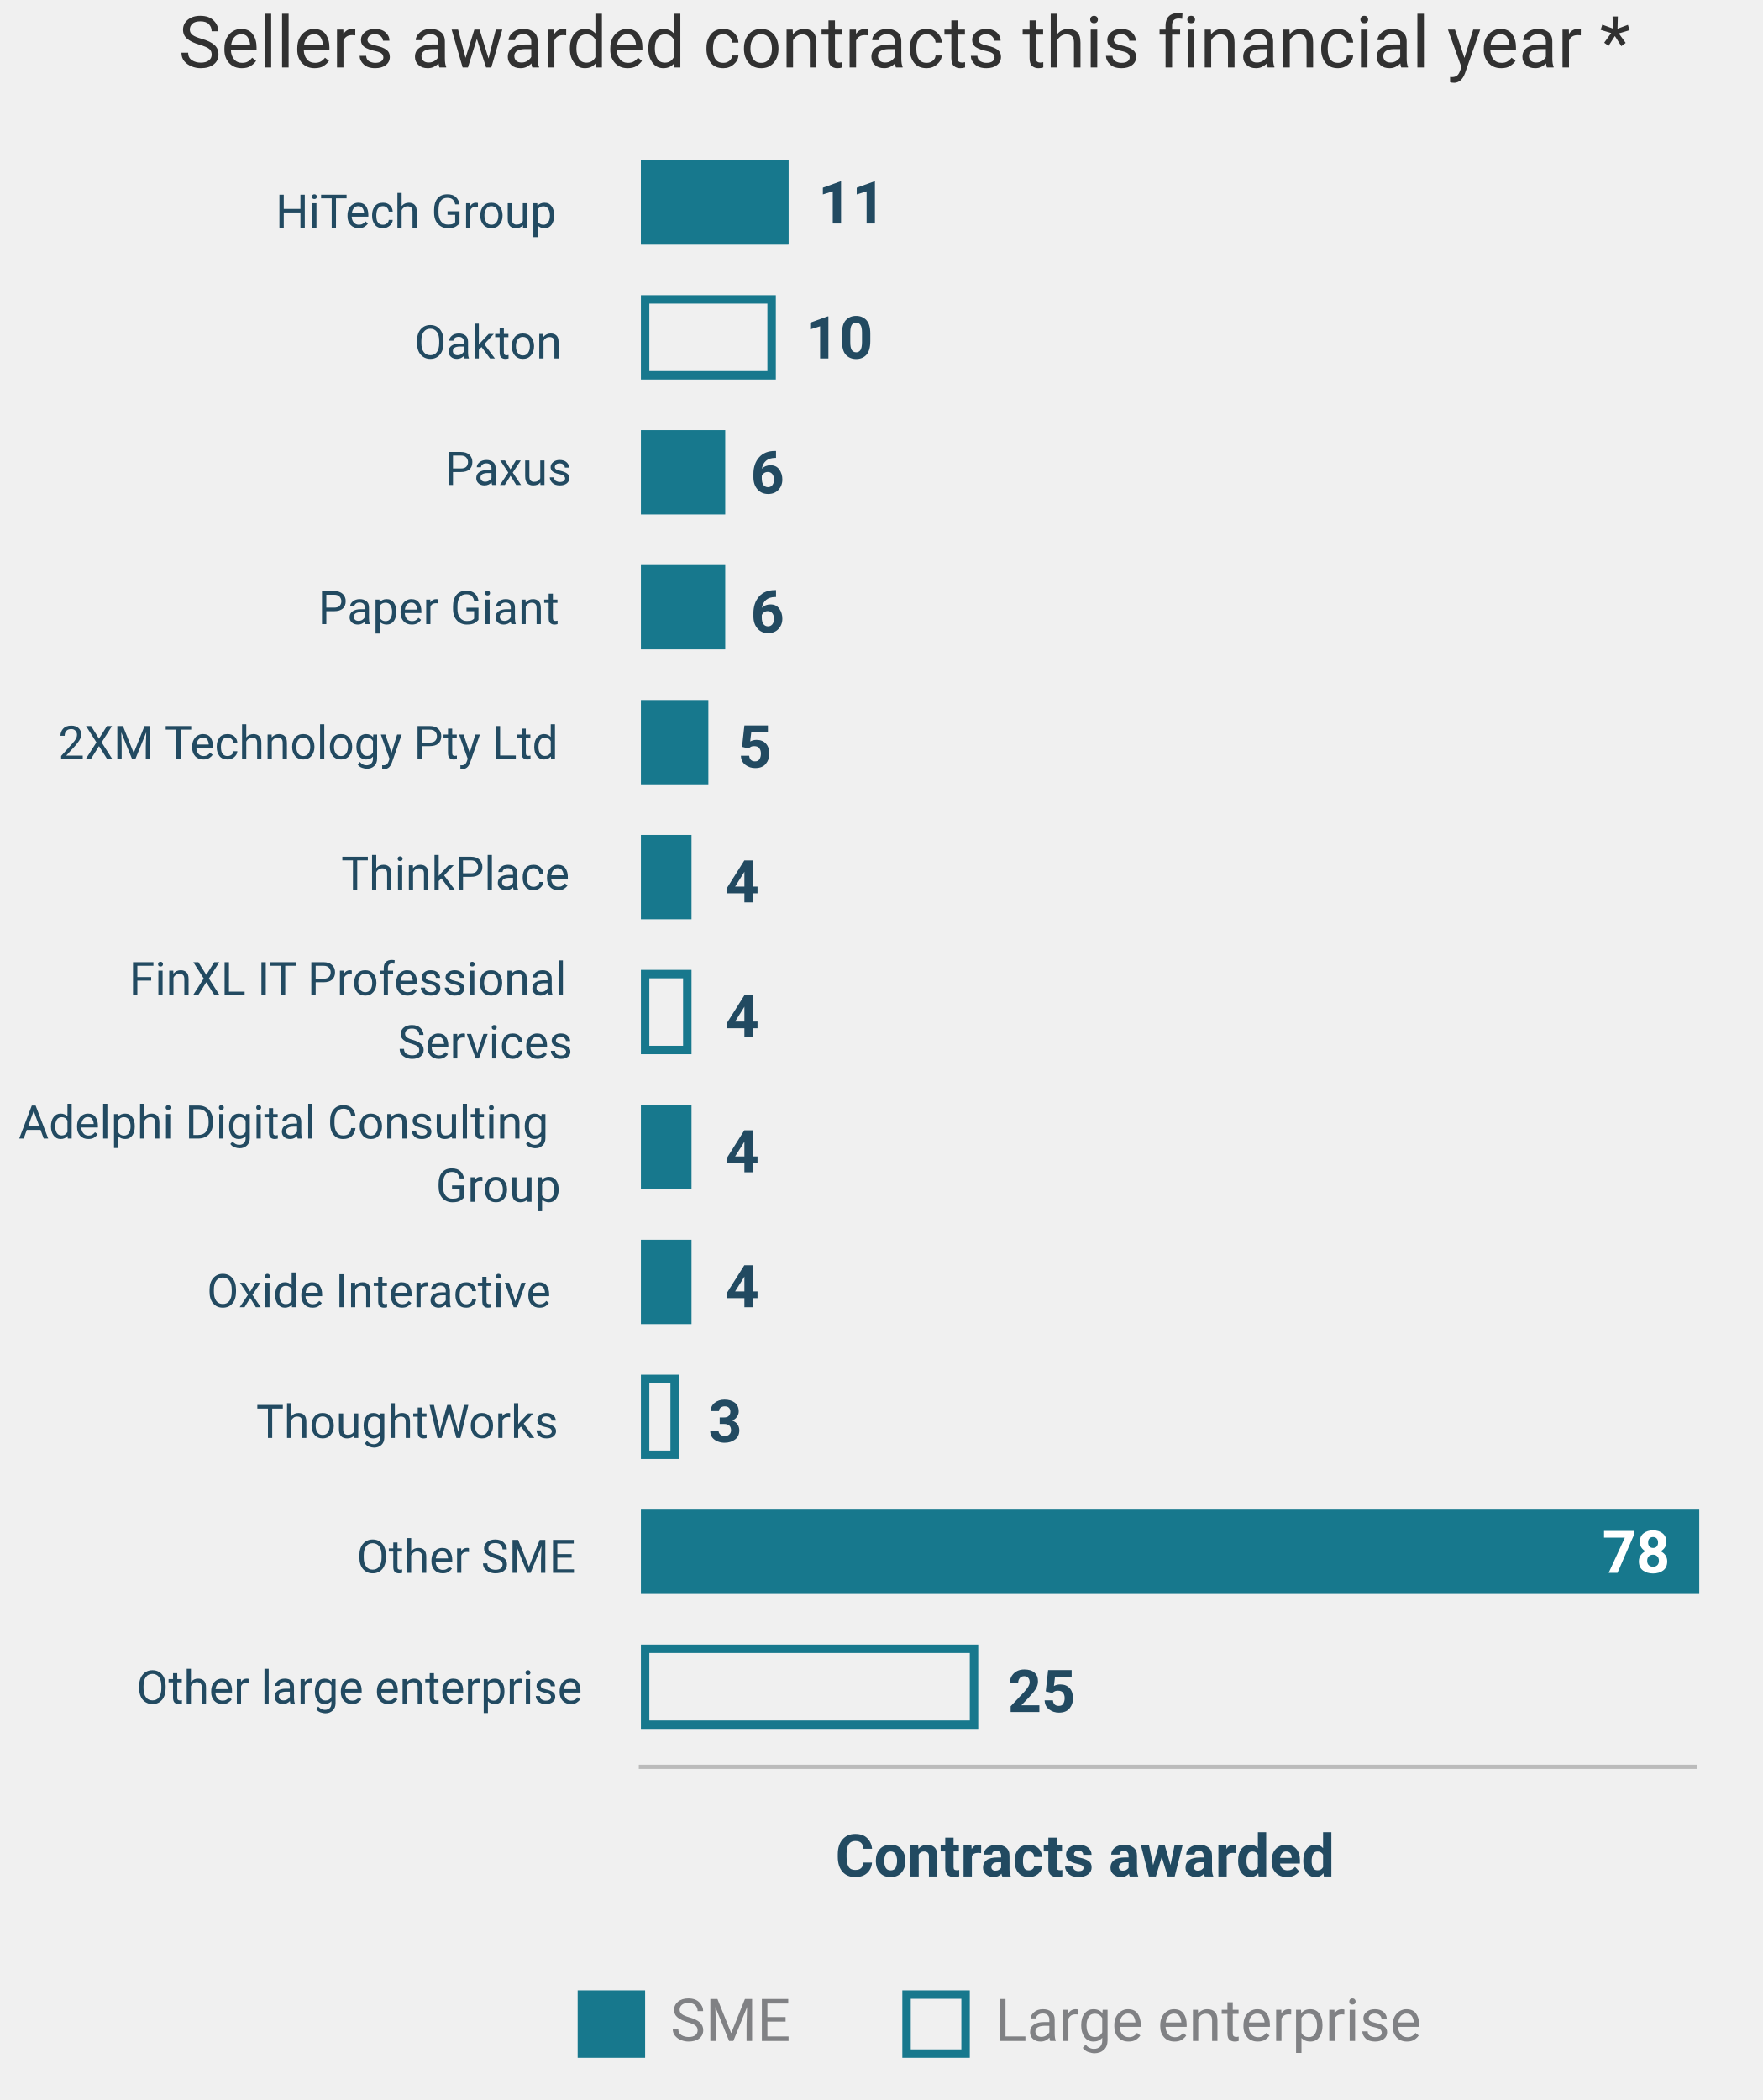
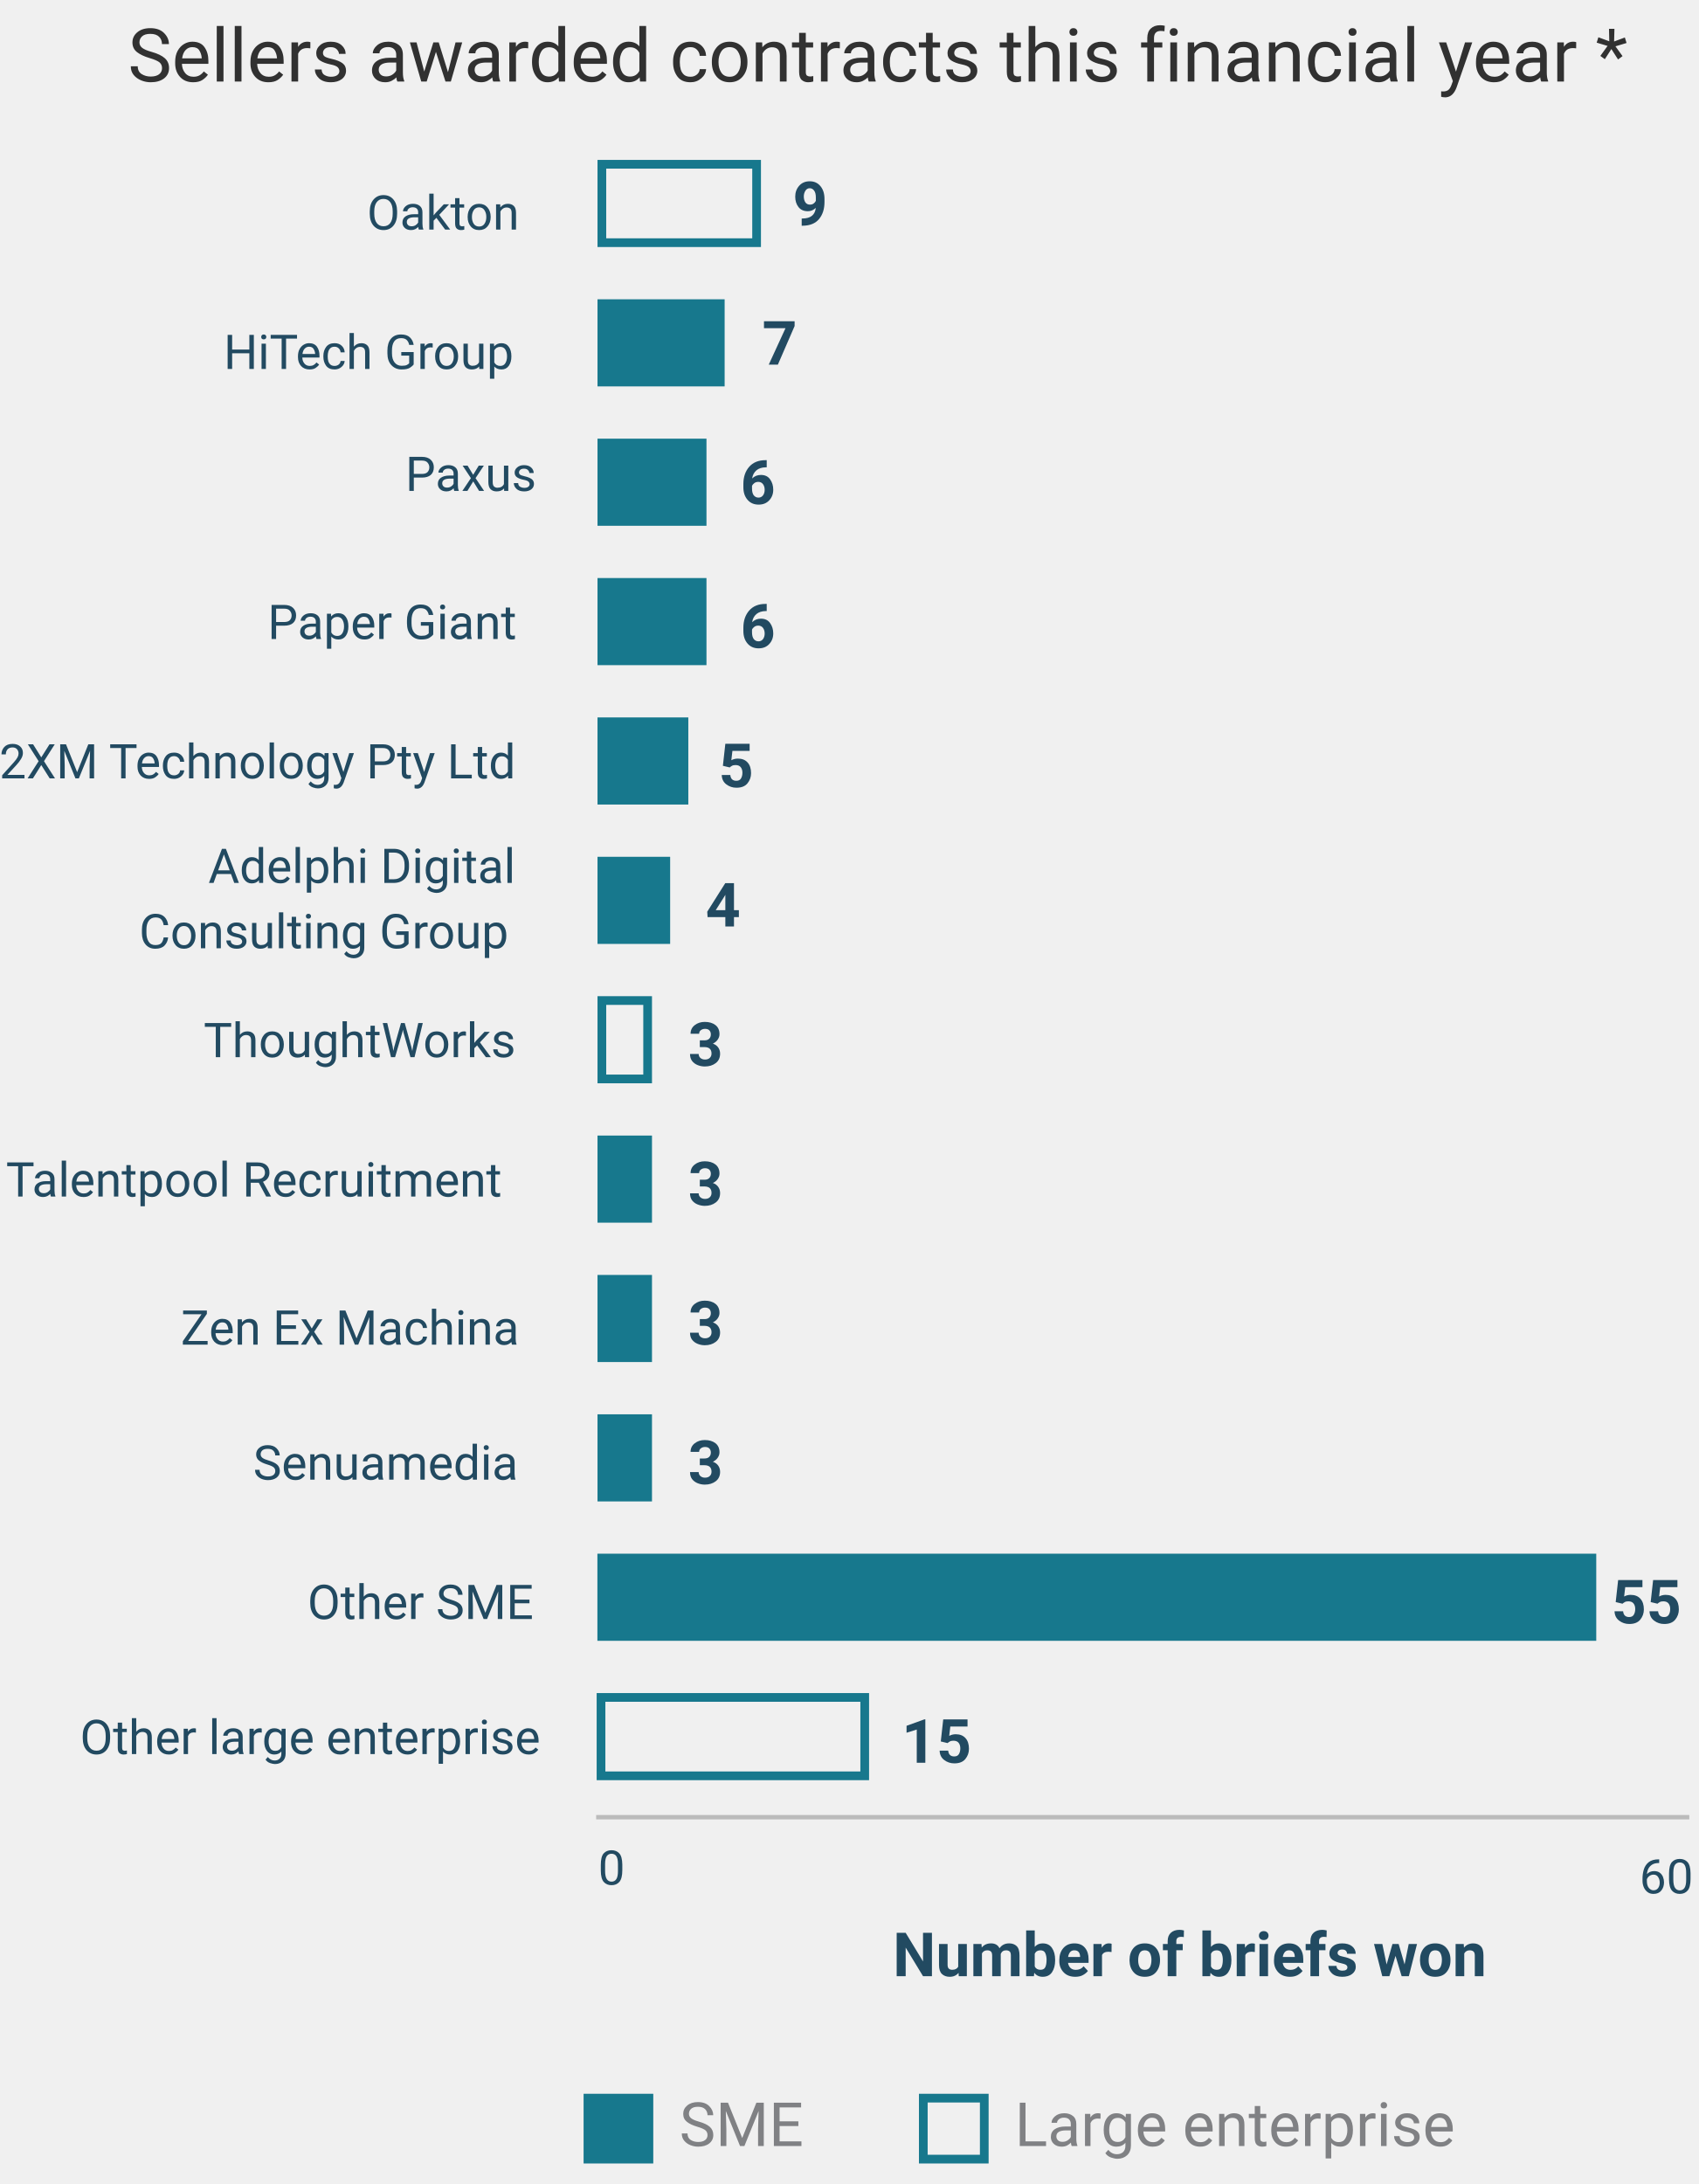
- <svg xmlns="http://www.w3.org/2000/svg" xmlns:xlink="http://www.w3.org/1999/xlink" font-family="-apple-system, BlinkMacSystemFont, &quot;Segoe UI&quot;, Roboto, Helvetica, Arial, sans-serif, &quot;Apple Color Emoji&quot;, &quot;Segoe UI Emoji&quot;, &quot;Segoe UI Symbol&quot;" width="418px" height="498px" viewBox="0 0 418 498" version="1.1" style="background: #FFFFFF;">
-   <defs>
-     <rect id="path-1" x="152" y="0" width="35" height="20" />
-   </defs>
-   <g id="Symbols" stroke="none" stroke-width="1" fill="none" fill-rule="evenodd">
-     <g id="768-sellers-awarded-contracts">
-       <text id="Contracts-awarded" font-size="14" font-weight="bold" fill="#224A61">
-         <tspan x="198.103" y="445">Contracts awarded</tspan>
-       </text>
-       <path d="M152,419 L402,419" id="Line-Copy" stroke="#BBBBBB" stroke-linecap="square" />
-       <g id="Group" transform="translate(0, 38)">
-         <g id="Rectangle-10-Copy-16">
-           <use fill="#17788D" fill-rule="evenodd" xlink:href="#path-1" />
-           <rect stroke="#17788D" stroke-width="2" x="153" y="1" width="33" height="18" />
+ <svg xmlns="http://www.w3.org/2000/svg" font-family="-apple-system, BlinkMacSystemFont, &quot;Segoe UI&quot;, Roboto, Helvetica, Arial, sans-serif, &quot;Apple Color Emoji&quot;, &quot;Segoe UI Emoji&quot;, &quot;Segoe UI Symbol&quot;" width="420px" height="540px" viewBox="0 0 390 492" version="1.1">
+   <defs />
+   <g id="Mocks" stroke="none" stroke-width="1" fill="none" fill-rule="evenodd">
+     <g id="Nov-monthly-report-greater-than-768px" transform="translate(-322, -2975)">
+       <g id="768-sellers-awarded-contracts" transform="translate(319, 2969)">
+         <g>
+           <rect id="Rectangle-10-Copy-16" stroke="#17788D" stroke-width="2" x="141.195" y="39" width="35.53" height="18" />
+           <text id="Oakton" font-size="11" font-weight="normal" fill="#224A61">
+             <tspan x="87.263" y="54">Oakton</tspan>
+           </text>
+           <text id="HiTech-Group" font-size="11" font-weight="normal" fill="#224A61">
+             <tspan x="54.365" y="86">HiTech Group</tspan>
+           </text>
+           <text id="Paxus" font-size="11" font-weight="normal" fill="#224A61">
+             <tspan x="96.077" y="114">Paxus</tspan>
+           </text>
+           <text id="Paper-Giant" font-size="11" font-weight="normal" fill="#224A61">
+             <tspan x="64.457" y="148">Paper Giant</tspan>
+           </text>
+           <text id="2XM-Technology-Pty-L" font-size="11" font-weight="normal" fill="#224A61">
+             <tspan x="2.84" y="180">2XM Technology Pty Ltd</tspan>
+           </text>
+           <text id="Adelphi-Digital-Cons" font-size="11" font-weight="normal" fill="#224A61">
+             <tspan x="50.82" y="204">Adelphi Digital </tspan>
+             <tspan x="34.948" y="219">Consulting Group</tspan>
+           </text>
+           <text id="Talentpool-Recruitme" font-size="11" font-weight="normal" fill="#224A61">
+             <tspan x="4.387" y="276">Talentpool Recruitment</tspan>
+           </text>
+           <text id="ThoughtWorks" font-size="11" font-weight="normal" fill="#224A61">
+             <tspan x="49.767" y="244">ThoughtWorks</tspan>
+           </text>
+           <rect id="Rectangle-10-Copy-17" fill="#17788D" x="140.195" y="70" width="29.19" height="20" />
+           <rect id="Rectangle-10-Copy-18" fill="#17788D" x="140.195" y="102" width="25.02" height="20" />
+           <rect id="Rectangle-10-Copy-19" fill="#17788D" x="140.195" y="134" width="25.02" height="20" />
+           <rect id="Rectangle-10-Copy-22" fill="#17788D" x="140.195" y="262" width="12.51" height="20" />
+           <rect id="Rectangle-10-Copy-23" stroke="#17788D" stroke-width="2" x="141.195" y="231" width="10.51" height="18" />
+           <rect id="Rectangle-10-Copy-24" fill="#17788D" x="140.195" y="198" width="16.68" height="20" />
+           <rect id="Rectangle-10-Copy-25" fill="#17788D" x="140.195" y="166" width="20.85" height="20" />
+           <text id="9" font-size="14" font-weight="bold" fill="#224A61">
+             <tspan x="185" y="53">9</tspan>
+           </text>
+           <text id="7" font-size="14" font-weight="bold" fill="#224A61">
+             <tspan x="178" y="85">7</tspan>
+           </text>
+           <text id="6" font-size="14" font-weight="bold" fill="#224A61">
+             <tspan x="173" y="117">6</tspan>
+           </text>
+           <text id="6" font-size="14" font-weight="bold" fill="#224A61">
+             <tspan x="173" y="150">6</tspan>
+           </text>
+           <text id="5" font-size="14" font-weight="bold" fill="#224A61">
+             <tspan x="168" y="182">5</tspan>
+           </text>
+           <text id="4" font-size="14" font-weight="bold" fill="#224A61">
+             <tspan x="165" y="214">4</tspan>
+           </text>
+           <text id="3" font-size="14" font-weight="bold" fill="#224A61">
+             <tspan x="161" y="246">3</tspan>
+           </text>
+           <text id="3" font-size="14" font-weight="bold" fill="#224A61">
+             <tspan x="161" y="278">3</tspan>
+           </text>
+           <text id="60" font-size="11" font-weight="normal" fill="#224A61">
+             <tspan x="379.421" y="436">60</tspan>
+           </text>
+           <text id="Number-of-briefs-won-Copy" font-size="14" font-weight="bold" fill="#224A61">
+             <tspan x="208" y="455">Number of briefs won</tspan>
+           </text>
+           <text id="0-copy" font-size="11" font-weight="normal" fill="#224A61">
+             <tspan x="140.329" y="434">0</tspan>
+           </text>
+           <text id="Zen-Ex-Machina" font-size="11" font-weight="normal" fill="#224A61">
+             <tspan x="44.514" y="310">Zen Ex Machina</tspan>
+           </text>
+           <text id="Other-SME" font-size="11" font-weight="normal" fill="#224A61">
+             <tspan x="73.599" y="373">Other SME</tspan>
+           </text>
+           <text id="Senuamedia" font-size="11" font-weight="normal" fill="#224A61">
+             <tspan x="61.127" y="341">Senuamedia</tspan>
+           </text>
+           <text id="Other-large-enterpri" font-size="11" font-weight="normal" fill="#224A61">
+             <tspan x="21.365" y="404">Other large enterprise</tspan>
+           </text>
+           <rect id="Rectangle-10-Copy-20" fill="#17788D" x="140.195" y="326" width="12.51" height="20" />
+           <rect id="Rectangle-10-Copy-26" stroke="#17788D" stroke-width="2" x="141" y="391" width="60.55" height="18" />
+           <rect id="Rectangle-10-Copy-21" fill="#17788D" x="140.195" y="294" width="12.51" height="20" />
+           <rect id="Rectangle-10-Copy-27" fill="#17788D" x="140.17" y="358" width="229.35" height="20" />
+           <path d="M140.385,418.5 L390.385,418.5" id="Line-Copy" stroke="#BBBBBB" stroke-linecap="square" />
+           <text id="3" font-size="14" font-weight="bold" fill="#224A61">
+             <tspan x="161" y="310">3</tspan>
+           </text>
+           <text id="55" font-size="14" font-weight="bold" fill="#224A61">
+             <tspan x="373" y="374">55</tspan>
+           </text>
+           <text id="3" font-size="14" font-weight="bold" fill="#224A61">
+             <tspan x="161" y="342">3</tspan>
+           </text>
+           <text id="15" font-size="14" font-weight="bold" fill="#224A61">
+             <tspan x="210" y="406">15</tspan>
+           </text>
+           <text id="SME" font-size="14" font-weight="normal" fill="#808184">
+             <tspan x="159" y="494">SME</tspan>
+           </text>
+           <text id="Large-enterprise" font-size="14" font-weight="normal" fill="#808184">
+             <tspan x="236" y="494">Large enterprise</tspan>
+           </text>
+           <rect id="Rectangle-3-Copy-11" fill="#17788D" x="137" y="482" width="16" height="16" />
+           <rect id="Rectangle-3-Copy-12" stroke="#17788D" stroke-width="2" x="215" y="483" width="14" height="14" />
+           <text id="Sellers-awarded-cont" font-size="17" font-weight="normal" line-spacing="26" fill="#313131">
+             <tspan x="32.364" y="20">Sellers awarded contracts this financial year *</tspan>
+           </text>
        </g>
-         <text id="HiTech-Group" font-size="11" font-weight="normal" fill="#224A61">
-           <tspan x="65.365" y="16">HiTech Group</tspan>
-         </text>
-         <text id="Oakton" font-size="11" font-weight="normal" fill="#224A61">
-           <tspan x="98.263" y="47">Oakton</tspan>
-         </text>
-         <text id="Paxus" font-size="11" font-weight="normal" fill="#224A61">
-           <tspan x="105.498" y="77">Paxus</tspan>
-         </text>
-         <text id="Paper-Giant" font-size="11" font-weight="normal" fill="#224A61">
-           <tspan x="75.457" y="110">Paper Giant</tspan>
-         </text>
-         <text id="2XM-Technology-Pty-L" font-size="11" font-weight="normal" fill="#224A61">
-           <tspan x="13.84" y="142">2XM Technology Pty Ltd</tspan>
-         </text>
-         <text id="ThinkPlace" font-size="11" font-weight="normal" fill="#224A61">
-           <tspan x="80.925" y="173">ThinkPlace</tspan>
-         </text>
-         <text id="Adelphi-Digital-Cons" font-size="11" font-weight="normal" fill="#224A61">
-           <tspan x="4.403" y="232">Adelphi Digital Consulting </tspan>
-           <tspan x="103.365" y="247">Group</tspan>
-         </text>
-         <text id="FinXL-IT-Professiona" font-size="11" font-weight="normal" fill="#224A61">
-           <tspan x="30.635" y="198">FinXL IT Professional </tspan>
-           <tspan x="94.353" y="213">Services</tspan>
-         </text>
-         <rect id="Rectangle-10-Copy-17" stroke="#17788D" stroke-width="2" x="153" y="33" width="30" height="18" />
-         <rect id="Rectangle-10-Copy-18" fill="#17788D" x="152" y="64" width="20" height="20" />
-         <rect id="Rectangle-10-Copy-19" fill="#17788D" x="152" y="96" width="20" height="20" />
-         <rect id="Rectangle-10-Copy-22" fill="#17788D" x="152" y="224" width="12" height="20" />
-         <rect id="Rectangle-10-Copy-23" stroke="#17788D" stroke-width="2" x="153" y="193" width="10" height="18" />
-         <rect id="Rectangle-10-Copy-24" fill="#17788D" x="152" y="160" width="12" height="20" />
-         <rect id="Rectangle-10-Copy-25" fill="#17788D" x="152" y="128" width="16" height="20" />
-         <text id="11" font-size="14" font-weight="bold" fill="#224A61">
-           <tspan x="194" y="15">11</tspan>
-         </text>
-         <text id="10" font-size="14" font-weight="bold" fill="#224A61">
-           <tspan x="191" y="47">10</tspan>
-         </text>
-         <text id="6" font-size="14" font-weight="bold" fill="#224A61">
-           <tspan x="178" y="79">6</tspan>
-         </text>
-         <text id="6" font-size="14" font-weight="bold" fill="#224A61">
-           <tspan x="178" y="112">6</tspan>
-         </text>
-         <text id="5" font-size="14" font-weight="bold" fill="#224A61">
-           <tspan x="175" y="144">5</tspan>
-         </text>
-         <text id="4" font-size="14" font-weight="bold" fill="#224A61">
-           <tspan x="172" y="176">4</tspan>
-         </text>
-         <text id="4" font-size="14" font-weight="bold" fill="#224A61">
-           <tspan x="172" y="208">4</tspan>
-         </text>
-         <text id="4" font-size="14" font-weight="bold" fill="#224A61">
-           <tspan x="172" y="240">4</tspan>
-         </text>
-         <text id="Oxide-Interactive" font-size="11" font-weight="normal" fill="#224A61">
-           <tspan x="49.053" y="272">Oxide Interactive</tspan>
-         </text>
-         <text id="Other-SME" font-size="11" font-weight="normal" fill="#224A61">
-           <tspan x="84.599" y="335">Other SME</tspan>
-         </text>
-         <text id="ThoughtWorks" font-size="11" font-weight="normal" fill="#224A61">
-           <tspan x="60.767" y="303">ThoughtWorks</tspan>
-         </text>
-         <text id="Other-large-enterpri" font-size="11" font-weight="normal" fill="#224A61">
-           <tspan x="32.365" y="366">Other large enterprise</tspan>
-         </text>
-         <rect id="Rectangle-10-Copy-20" stroke="#17788D" stroke-width="2" x="153" y="289" width="7" height="18" />
-         <rect id="Rectangle-10-Copy-26" stroke="#17788D" stroke-width="2" x="153" y="353" width="78" height="18" />
-         <rect id="Rectangle-10-Copy-21" fill="#17788D" x="152" y="256" width="12" height="20" />
-         <rect id="Rectangle-10-Copy-27" fill="#17788D" x="152" y="320" width="251" height="20" />
-         <text id="4" font-size="14" font-weight="bold" fill="#224A61">
-           <tspan x="172" y="272">4</tspan>
-         </text>
-         <text id="78" font-size="14" font-weight="bold" fill="#FFFFFF">
-           <tspan x="380" y="335">78</tspan>
-         </text>
-         <text id="3" font-size="14" font-weight="bold" fill="#224A61">
-           <tspan x="168" y="304">3</tspan>
-         </text>
-         <text id="25" font-size="14" font-weight="bold" fill="#224A61">
-           <tspan x="239" y="368">25</tspan>
-         </text>
      </g>
-       <text id="SME" font-size="14" font-weight="normal" fill="#808184">
-         <tspan x="159" y="484">SME</tspan>
-       </text>
-       <text id="Large-enterprise" font-size="14" font-weight="normal" fill="#808184">
-         <tspan x="236" y="484">Large enterprise</tspan>
-       </text>
-       <rect id="Rectangle-3-Copy-11" fill="#17788D" x="137" y="472" width="16" height="16" />
-       <rect id="Rectangle-3-Copy-12" stroke="#17788D" stroke-width="2" x="215" y="473" width="14" height="14" />
-       <text id="Sellers-awarded-cont" font-size="17" font-weight="normal" line-spacing="26" fill="#313131">
-         <tspan x="42.364" y="16">Sellers awarded contracts this financial year *</tspan>
-       </text>
    </g>
  </g>
</svg>
